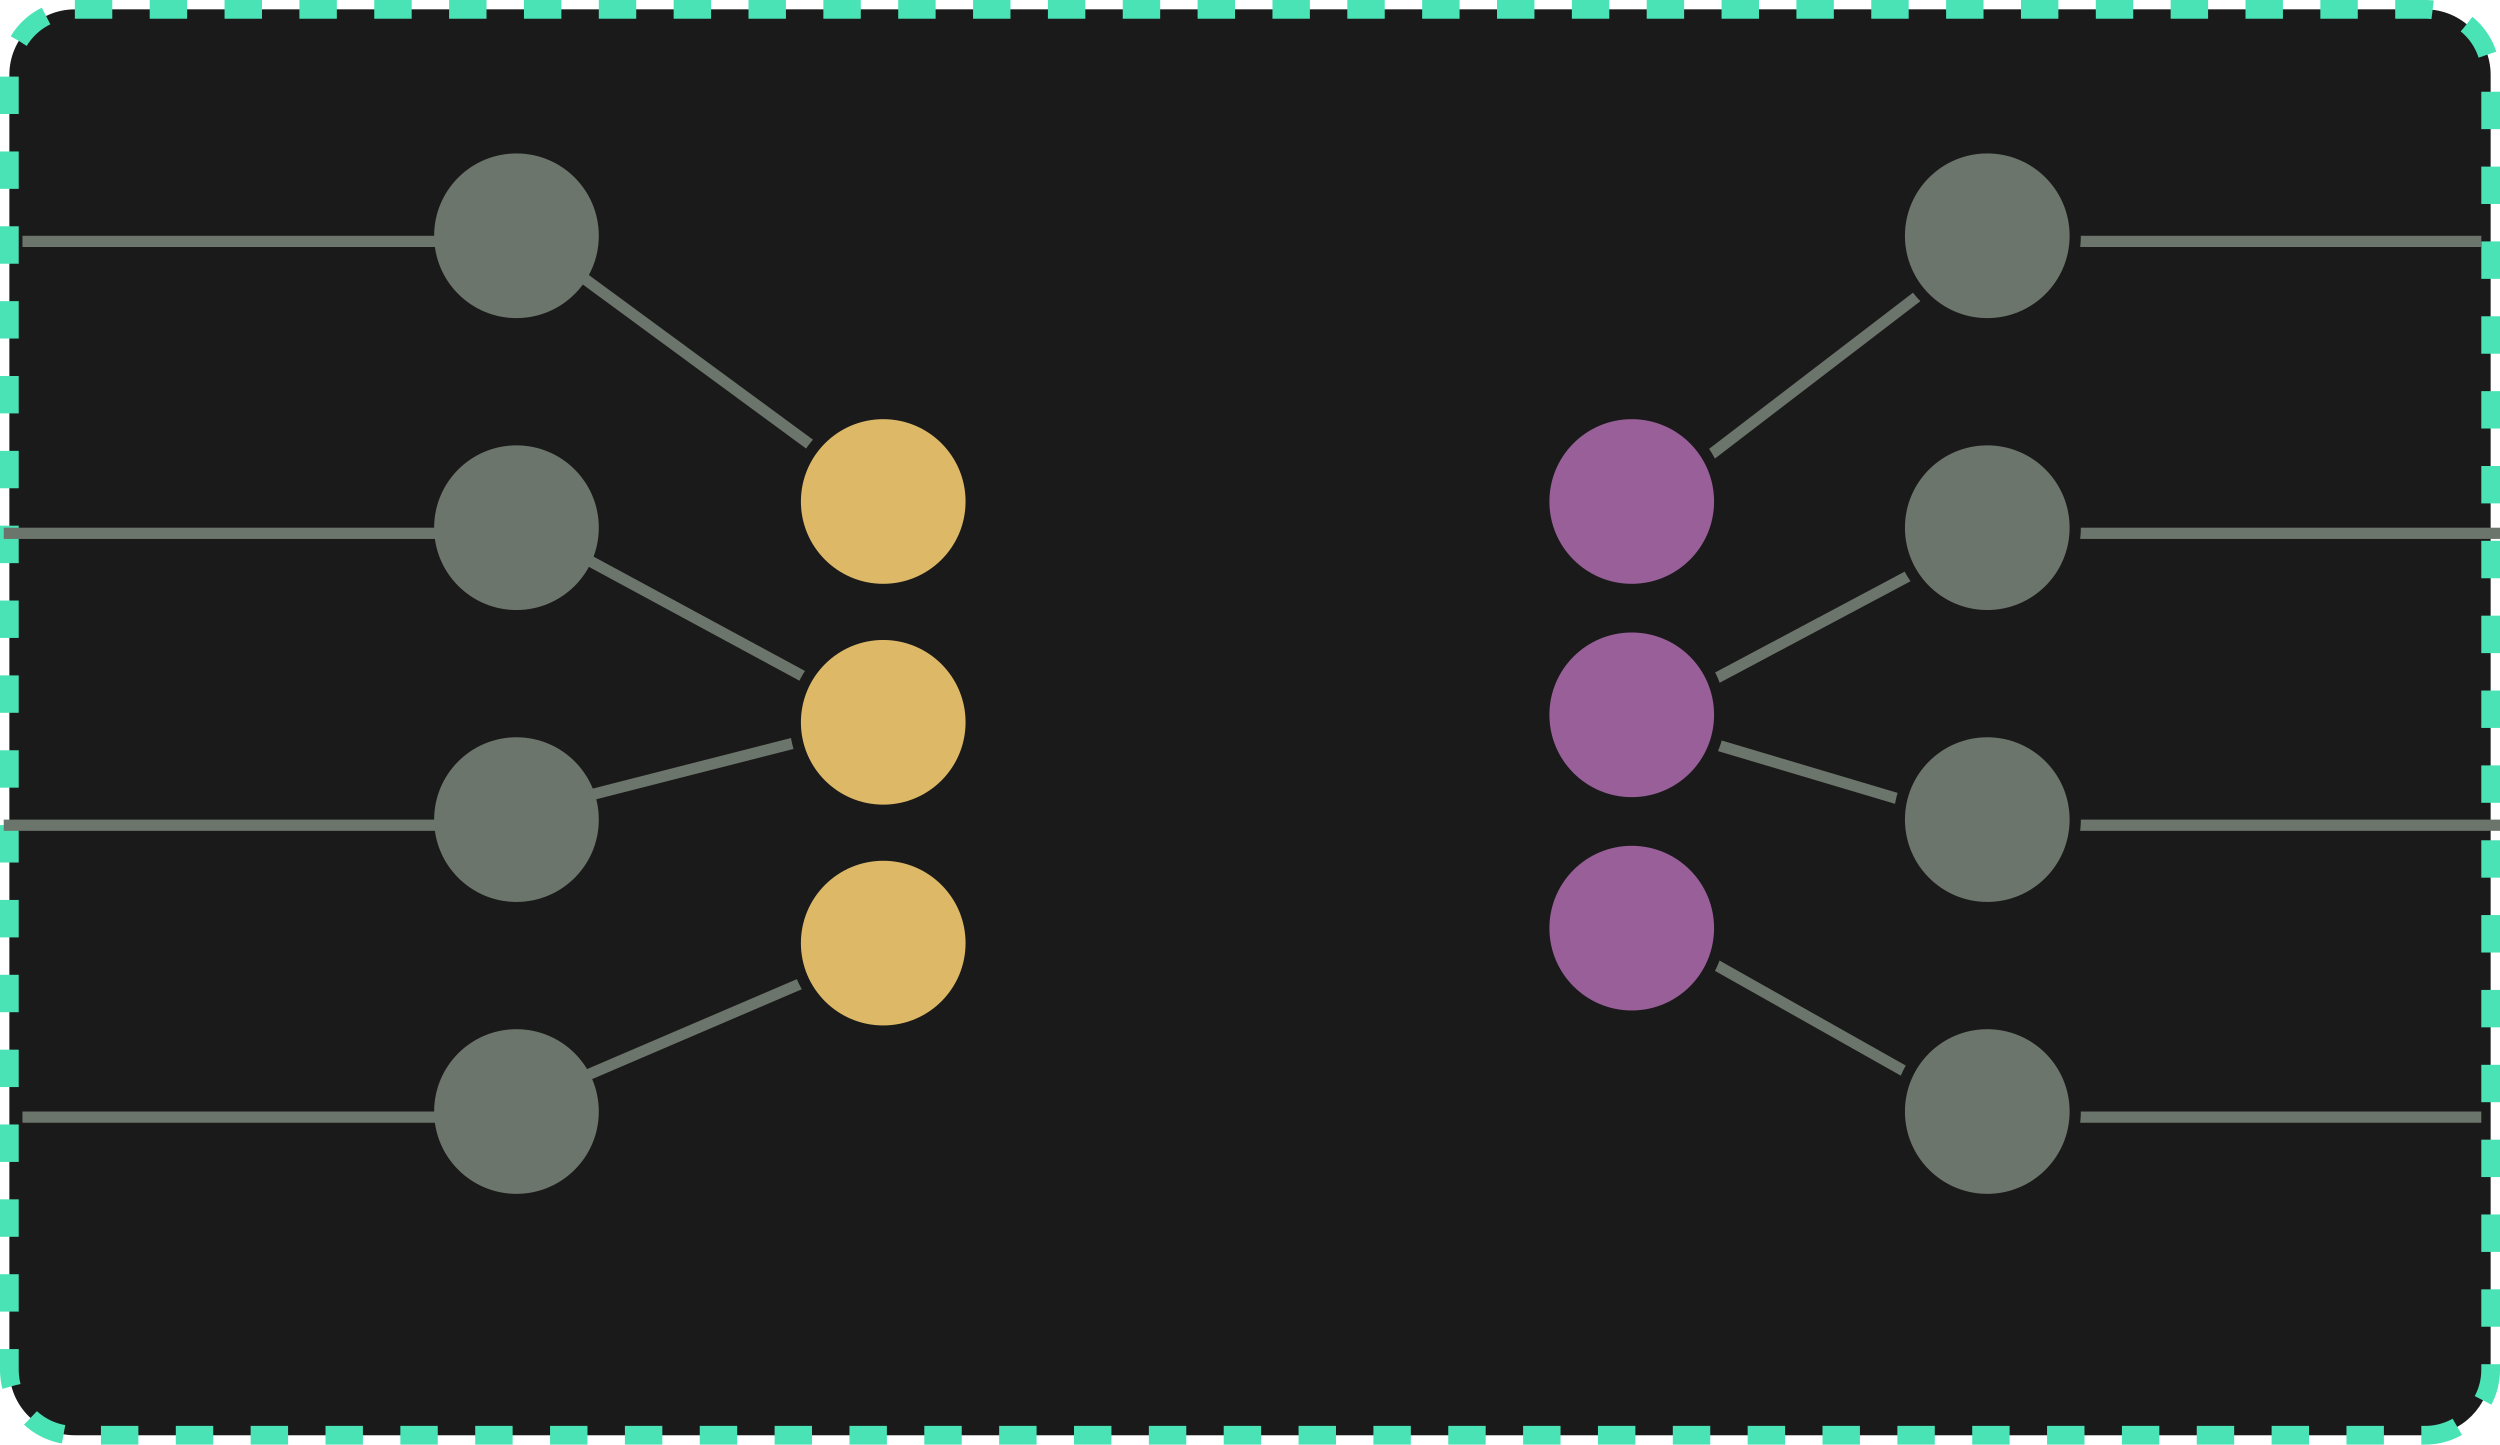
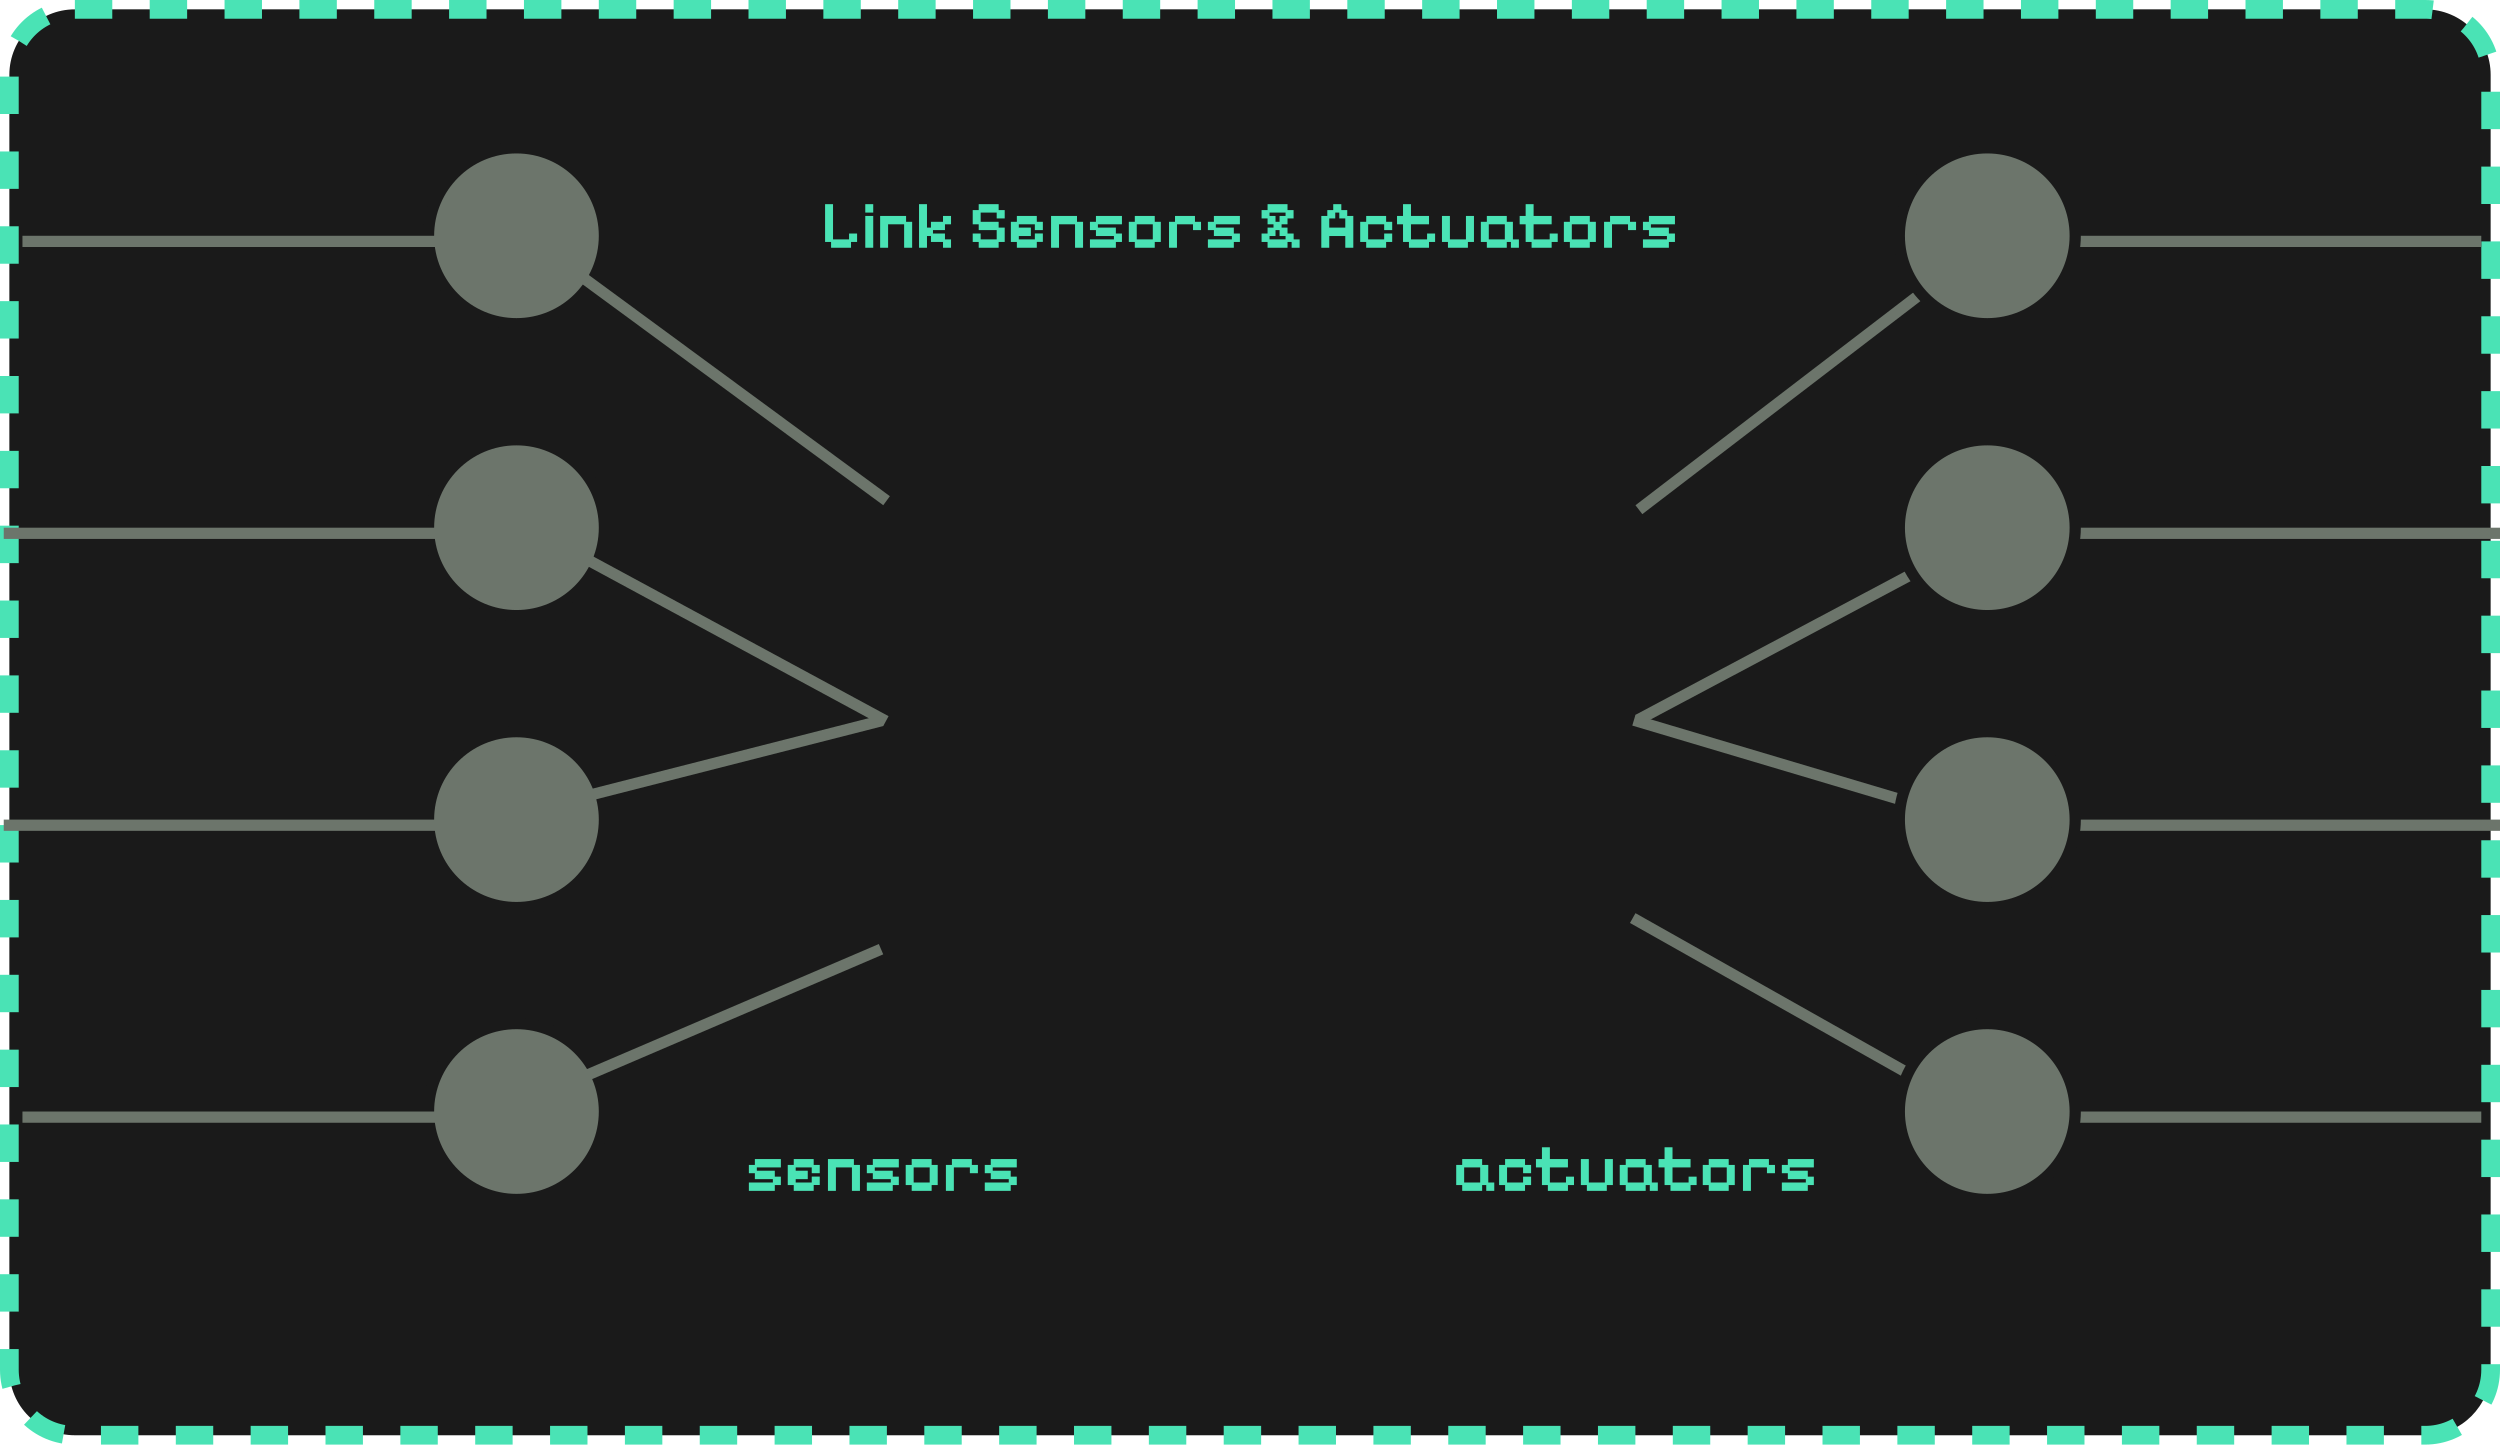
<svg xmlns="http://www.w3.org/2000/svg" width="668" height="386" viewBox="0 0 668 386" fill="none">
  <rect x="2.5" y="2.5" width="663" height="381" rx="17.5" fill="#1A1A1A" />
  <rect x="2.5" y="2.5" width="663" height="381" rx="17.5" stroke="#4AE3B5" stroke-width="5" stroke-dasharray="10 10" />
  <circle cx="138" cy="63" r="23.5" fill="#6C756B" stroke="#1A1A1A" stroke-width="3" />
  <circle cx="138" cy="141" r="23.5" fill="#6C756B" stroke="#1A1A1A" stroke-width="3" />
  <circle cx="138" cy="219" r="23.5" fill="#6C756B" stroke="#1A1A1A" stroke-width="3" />
  <circle cx="138" cy="297" r="23.5" fill="#6C756B" stroke="#1A1A1A" stroke-width="3" />
  <line x1="138.888" y1="61.791" x2="236.888" y2="133.791" stroke="#6C756B" stroke-width="3" />
  <line x1="138.714" y1="139.681" x2="236.714" y2="192.681" stroke="#6C756B" stroke-width="3" />
  <line x1="137.409" y1="295.621" x2="235.409" y2="253.621" stroke="#6C756B" stroke-width="3" />
  <line x1="137.629" y1="217.547" x2="235.629" y2="192.547" stroke="#6C756B" stroke-width="3" />
  <line x1="143" y1="64.5" x2="6" y2="64.5" stroke="#6C756B" stroke-width="3" />
  <line x1="663" y1="64.5" x2="526" y2="64.5" stroke="#6C756B" stroke-width="3" />
  <line x1="668" y1="142.5" x2="531" y2="142.5" stroke="#6C756B" stroke-width="3" />
  <line x1="668" y1="220.5" x2="531" y2="220.5" stroke="#6C756B" stroke-width="3" />
  <line x1="663" y1="298.5" x2="526" y2="298.5" stroke="#6C756B" stroke-width="3" />
  <line x1="530.263" y1="298.307" x2="436.263" y2="245.307" stroke="#6C756B" stroke-width="3" />
  <line x1="530.572" y1="220.438" x2="436.572" y2="192.438" stroke="#6C756B" stroke-width="3" />
  <line x1="531.704" y1="142.324" x2="437.704" y2="192.324" stroke="#6C756B" stroke-width="3" />
  <line x1="531.912" y1="64.191" x2="437.912" y2="136.191" stroke="#6C756B" stroke-width="3" />
  <line x1="138" y1="142.5" x2="1" y2="142.5" stroke="#6C756B" stroke-width="3" />
  <line x1="138" y1="220.5" x2="1" y2="220.5" stroke="#6C756B" stroke-width="3" />
  <line x1="143" y1="298.5" x2="6" y2="298.5" stroke="#6C756B" stroke-width="3" />
  <circle cx="531" cy="63" r="23.5" fill="#6C756B" stroke="#1A1A1A" stroke-width="3" />
  <circle cx="531" cy="141" r="23.5" fill="#6C756B" stroke="#1A1A1A" stroke-width="3" />
  <circle cx="531" cy="219" r="23.5" fill="#6C756B" stroke="#1A1A1A" stroke-width="3" />
  <circle cx="531" cy="297" r="23.5" fill="#6C756B" stroke="#1A1A1A" stroke-width="3" />
-   <circle cx="236" cy="134" r="23.5" fill="#DDB967" stroke="#1A1A1A" stroke-width="3" />
-   <circle cx="236" cy="193" r="23.5" fill="#DDB967" stroke="#1A1A1A" stroke-width="3" />
-   <circle cx="236" cy="252" r="23.5" fill="#DDB967" stroke="#1A1A1A" stroke-width="3" />
-   <circle cx="436" cy="134" r="23.5" fill="#985F99" stroke="#1A1A1A" stroke-width="3" />
-   <circle cx="436" cy="191" r="23.5" fill="#985F99" stroke="#1A1A1A" stroke-width="3" />
-   <circle cx="436" cy="248" r="23.5" fill="#985F99" stroke="#1A1A1A" stroke-width="3" />
+   <path d="M200.098 318.198V315.966H206.506V315.066H201.7V313.482H200.098V311.268H201.7V309.702H208.648V311.934H202.222V312.816H207.028V314.4H208.648V316.65H207.028V318.198H200.098ZM212.089 318.198V316.65H210.487V311.268H212.089V309.702H217.417V311.268H219.037V313.482H216.895V311.934H212.611V312.816H215.833V315.066H212.611V315.966H216.895V314.382H219.037V316.632H217.417V318.198H212.089ZM221.227 318.198V309.702H228.157V311.268H229.777V318.198H227.635V311.934H223.351V318.198H221.227ZM231.616 318.198V315.966H238.024V315.066H233.218V313.482H231.616V311.268H233.218V309.702H240.166V311.934H233.74V312.816H238.546V314.4H240.166V316.65H238.546V318.198H231.616ZM243.606 318.198V316.65H242.004V311.268H243.606V309.702H248.934V311.268H250.554V316.65H248.934V318.198H243.606ZM244.128 315.966H248.412V311.934H244.128V315.966ZM252.744 318.198V311.268H254.346V309.702H259.674V311.268H261.294V313.482H259.152V311.934H254.868V318.198H252.744ZM263.133 318.198V315.966H269.541V315.066H264.735V313.482H263.133V311.268H264.735V309.702H271.683V311.934H265.257V312.816H270.063V314.4H271.683V316.65H270.063V318.198H263.133Z" fill="#4AE3B5" />
+   <path d="M390.7 318.198V316.65H389.098V311.268H390.7V309.702H396.028V311.268H397.666V315.966H399.268V318.198H397.126V316.65H396.028V318.198H390.7ZM391.222 315.966H395.506V311.934H391.222V315.966ZM402.161 318.198V316.65H400.559V311.268H402.161V309.702H407.489V311.268H409.109V313.482H406.967V311.934H402.683V315.966H406.967V314.4H409.109V316.65H407.489V318.198H402.161ZM413.589 318.198V316.65H412.005V311.934H410.403V309.702H412.005V306.552H414.129V309.702H418.953V311.934H414.129V315.966H418.431V314.4H420.573V316.65H418.953V318.198H413.589ZM424.011 318.198V316.65H422.409V309.702H424.533V315.966H428.817V309.702H430.959V316.65H429.339V318.198H424.011ZM434.399 318.198V316.65H432.797V311.268H434.399V309.702H439.727V311.268H441.365V315.966H442.967V318.198H440.825V316.65H439.727V318.198H434.399ZM434.921 315.966H439.205V311.934H434.921V315.966ZM446.354 318.198V316.65H444.77V311.934H443.168V309.702H444.77V306.552H446.894V309.702H451.718V311.934H446.894V315.966H451.196V314.4H453.338V316.65H451.718V318.198H446.354ZM456.583 318.198V316.65H454.981V311.268H456.583V309.702H461.911V311.268H463.531V316.65H461.911V318.198H456.583ZM457.105 315.966H461.389V311.934H457.105V315.966ZM465.721 318.198V311.268H467.323V309.702H472.651V311.268H474.271V313.482H472.129V311.934H467.845V318.198H465.721ZM476.11 318.198V315.966H482.518V315.066H477.712V313.482H476.11V311.268H477.712V309.702H484.66V311.934H478.234V312.816H483.04V314.4H484.66V316.65H483.04V318.198H476.11Z" fill="#4AE3B5" />
+   <path d="M222.064 66.198V64.65H220.462V54.552H222.586V63.966H226.87V62.4H229.012V64.65H227.392V66.198H222.064ZM231.202 66.198V57.702H233.326V66.198H231.202ZM231.202 56.802V54.552H233.326V56.802H231.202ZM235.175 66.198V57.702H242.105V59.268H243.725V66.198H241.583V59.934H237.299V66.198H235.175ZM245.564 66.198V54.552H247.688V60.816H248.75V59.268H251.972V57.702H254.114V59.934H252.494V61.482H249.29V62.4H252.494V63.966H254.114V66.198H251.972V64.65H248.75V63.066H247.688V66.198H245.564ZM261.51 66.198V64.65H259.908V62.4H262.032V63.966H266.316V61.482H261.51V59.934H259.908V56.136H261.51V54.552H266.838V56.136H268.458V58.368H266.316V56.802H262.032V59.268H266.838V60.816H268.458V64.65H266.838V66.198H261.51ZM271.705 66.198V64.65H270.103V59.268H271.705V57.702H277.033V59.268H278.653V61.482H276.511V59.934H272.227V60.816H275.449V63.066H272.227V63.966H276.511V62.382H278.653V64.632H277.033V66.198H271.705ZM280.843 66.198V57.702H287.773V59.268H289.393V66.198H287.251V59.934H282.967V66.198H280.843ZM291.232 66.198V63.966H297.64V63.066H292.834V61.482H291.232V59.268H292.834V57.702H299.782V59.934H293.356V60.816H298.162V62.4H299.782V64.65H298.162V66.198H291.232ZM303.222 66.198V64.65H301.62V59.268H303.222V57.702H308.55V59.268H310.17V64.65H308.55V66.198H303.222ZM303.744 63.966H308.028V59.934H303.744V63.966ZM312.361 66.198V59.268H313.963V57.702H319.291V59.268H320.911V61.482H318.769V59.934H314.485V66.198H312.361ZM322.749 66.198V63.966H329.157V63.066H324.351V61.482H322.749V59.268H324.351V57.702H331.299V59.934H324.873V60.816H329.679V62.4H331.299V64.65H329.679V66.198H322.749ZM338.695 66.198V64.65H337.093V62.4H338.695V60.816H340.279V59.934H338.695V58.368H337.093V56.136H338.695V54.552H344.023V56.136H345.643V58.368H344.023V59.934H342.439V60.816H344.023V62.4H345.661V63.966H347.263V66.198H345.121V64.65H344.023V66.198H338.695ZM339.217 63.966H343.501V63.066H341.899V61.482H340.819V63.066H339.217V63.966ZM340.819 59.268H341.899V57.702H343.501V56.802H339.217V57.702H340.819V59.268ZM353.054 66.198V57.702H354.656V56.136H356.24V54.552H358.4V56.136H359.984V57.702H361.604V66.198H359.462V63.066H355.178V66.198H353.054ZM355.178 60.816H359.462V58.368H357.86V56.802H356.78V58.368H355.178V60.816ZM365.045 66.198V64.65H363.443V59.268H365.045V57.702H370.373V59.268H371.993V61.482H369.851V59.934H365.567V63.966H369.851V62.4H371.993V64.65H370.373V66.198H365.045ZM376.472 66.198V64.65H374.888V59.934H373.286V57.702H374.888V54.552H377.012V57.702H381.836V59.934H377.012V63.966H381.314V62.4H383.456V64.65H381.836V66.198H376.472ZM386.894 66.198V64.65H385.292V57.702H387.416V63.966H391.7V57.702H393.842V64.65H392.222V66.198H386.894ZM397.283 66.198V64.65H395.681V59.268H397.283V57.702H402.611V59.268H404.249V63.966H405.851V66.198H403.709V64.65H402.611V66.198H397.283ZM397.805 63.966H402.089V59.934H397.805V63.966ZM409.238 66.198V64.65H407.654V59.934H406.052V57.702H407.654V54.552H409.778V57.702H414.602V59.934H409.778V63.966H414.08V62.4H416.222V64.65H414.602V66.198H409.238ZM419.467 66.198V64.65H417.865V59.268H419.467V57.702H424.795V59.268H426.415V64.65H424.795V66.198H419.467ZM419.989 63.966H424.273V59.934H419.989V63.966ZM428.605 66.198V59.268H430.207V57.702H435.535V59.268H437.155V61.482H435.013V59.934H430.729V66.198H428.605ZM438.994 66.198V63.966H445.402V63.066H440.596V61.482H438.994V59.268H440.596V57.702H447.544V59.934H441.118V60.816H445.924V62.4H447.544V64.65H445.924V66.198H438.994Z" fill="#4AE3B5" />
</svg>
